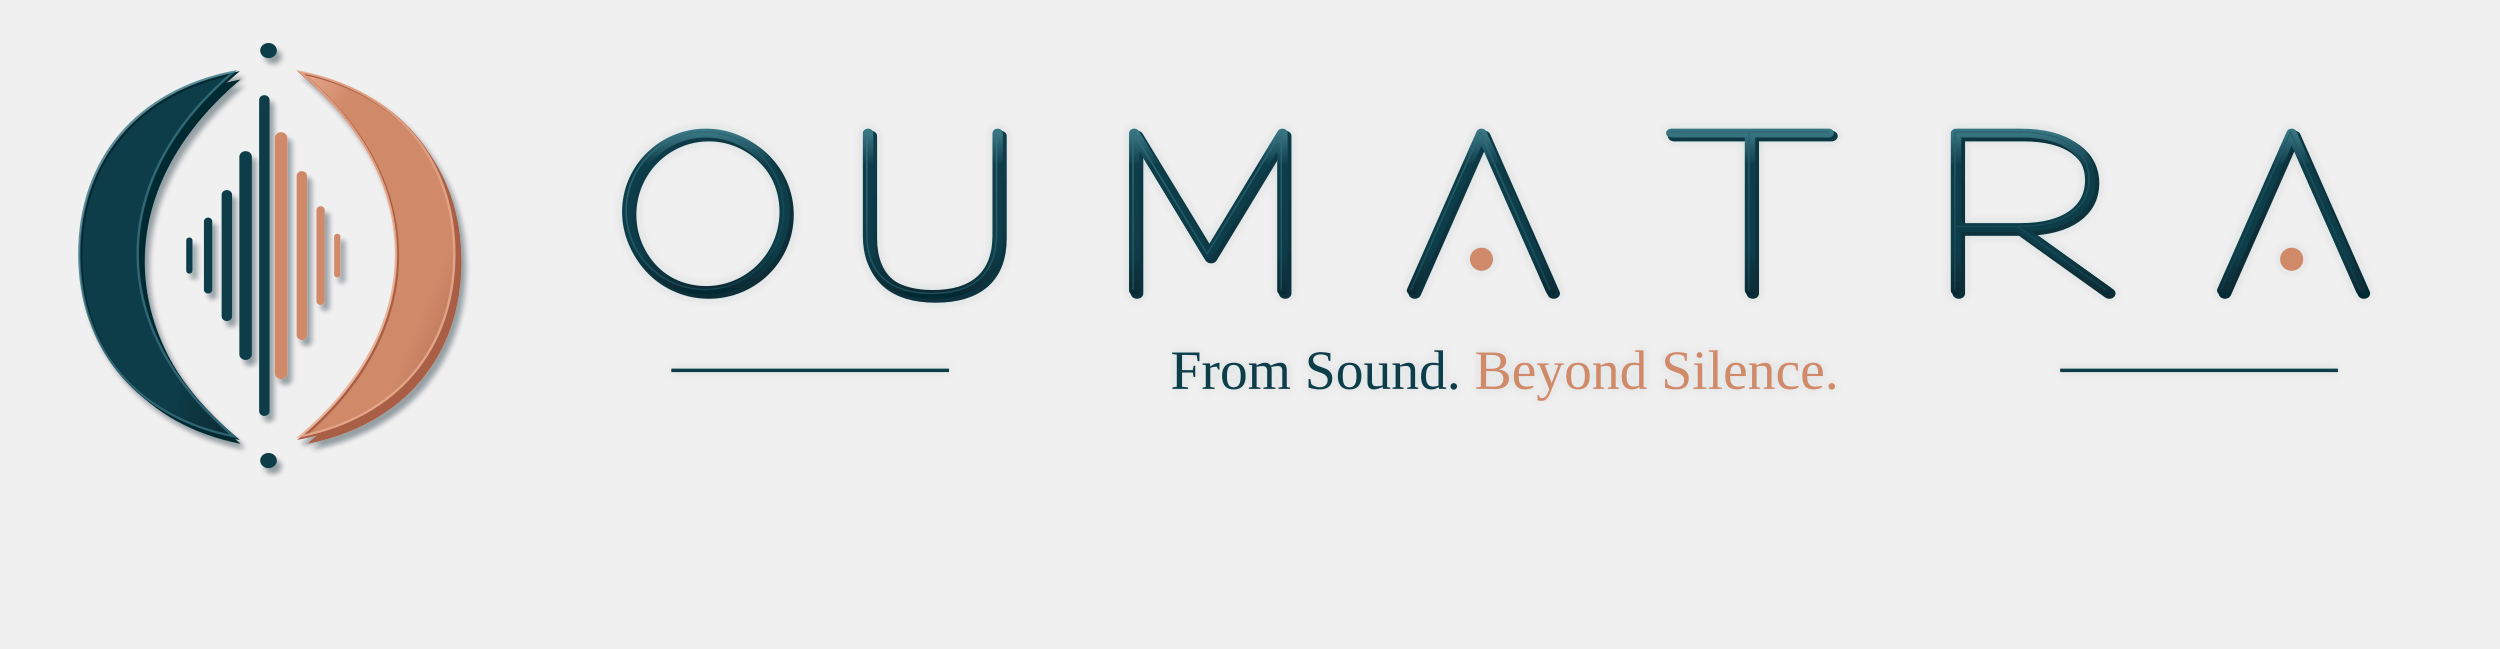
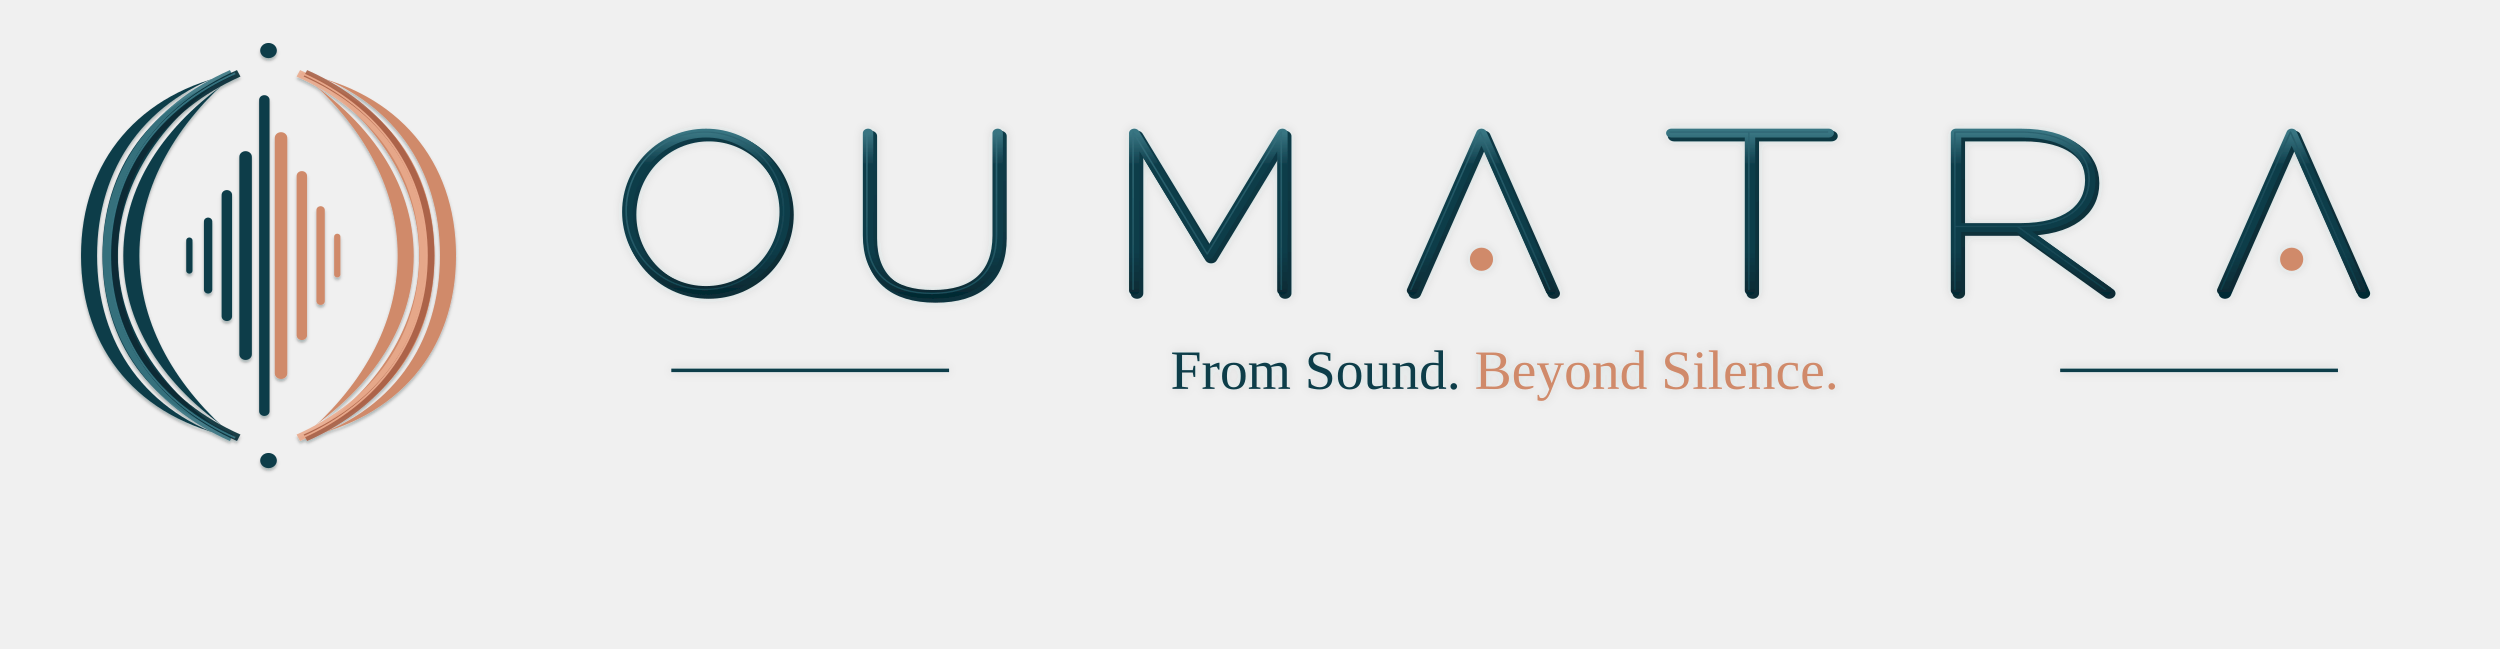
<svg xmlns="http://www.w3.org/2000/svg" viewBox="0 0 1080 280" role="img" aria-labelledby="title">
  <defs>
-     <linearGradient id="left-face" x1="0" y1="0" x2="1" y2="1">
-       <stop stop-color="#397582" />
-       <stop offset=".18" stop-color="#0E3D4A" />
-       <stop offset=".72" stop-color="#0E3D4A" />
+     <radialGradient id="left-face">
+       <stop stop-color="#0E3D4A" />
+       <stop offset=".7" stop-color="#0E3D4A" />
      <stop offset="1" stop-color="#062A33" />
-     </linearGradient>
-     <linearGradient id="right-face" x1="0" y1="0" x2="1" y2="1">
-       <stop stop-color="#E9AA8D" />
-       <stop offset=".18" stop-color="#D08A6A" />
-       <stop offset=".72" stop-color="#D08A6A" />
+     </radialGradient>
+     <radialGradient id="right-face">
+       <stop stop-color="#D08A6A" />
+       <stop offset=".7" stop-color="#D08A6A" />
      <stop offset="1" stop-color="#A85E45" />
-     </linearGradient>
+     </radialGradient>
    <linearGradient id="word-face" x1="0" y1="0" x2="0" y2="1">
      <stop stop-color="#397582" />
      <stop offset=".2" stop-color="#0E3D4A" />
      <stop offset=".72" stop-color="#0E3D4A" />
      <stop offset="1" stop-color="#062A33" />
    </linearGradient>
    <linearGradient id="word-highlight" x1="0" y1="0" x2="1" y2="1">
      <stop stop-color="#397582" />
      <stop offset="1" stop-color="#0E3D4A" />
    </linearGradient>
    <linearGradient id="word-shadow" x1="0" y1="0" x2="1" y2="1">
      <stop stop-color="#0E3D4A" />
      <stop offset="1" stop-color="#062A33" />
    </linearGradient>
    <filter id="raised" x="-30%" y="-30%" width="170%" height="180%">
-       <feDropShadow dx="2.2" dy="3.2" stdDeviation="1.25" flood-color="#061C22" flood-opacity=".38" />
+       <feDropShadow dx="0" dy="1.4" stdDeviation=".9" flood-color="#061C22" flood-opacity=".3" />
    </filter>
    <filter id="word-depth" x="-8%" y="-20%" width="116%" height="150%">
      <feGaussianBlur in="SourceAlpha" stdDeviation="2" result="glowAlpha" />
      <feFlood flood-color="#0E3D4A" flood-opacity=".14" />
      <feComposite in2="glowAlpha" operator="in" result="glow" />
      <feDropShadow dx="1.6" dy="2.4" stdDeviation="1.1" flood-color="#061C22" flood-opacity=".38" />
      <feMerge>
        <feMergeNode in="glow" />
        <feMergeNode in="SourceGraphic" />
      </feMerge>
    </filter>
+     <mask id="left-split">
+       <rect width="240" height="240" fill="#fff" />
+       <path d="M104 24C62 38 39 74 39 120s23 82 65 96" fill="none" stroke="#000" stroke-width="2.6" />
+       <path d="M104 24C72 47 49 80 49 120s23 73 55 96" fill="none" stroke="#000" stroke-width="2.6" />
+     </mask>
+     <mask id="right-split">
+       <rect width="240" height="240" fill="#fff" />
+       <path d="M136 24c42 14 65 50 65 96s-23 82-65 96" fill="none" stroke="#000" stroke-width="2.6" />
+       <path d="M136 24c32 23 55 56 55 96s-23 73-55 96" fill="none" stroke="#000" stroke-width="2.6" />
+     </mask>
  </defs>
  <g transform="translate(8 12) scale(.9 .82)">
    <g filter="url(#raised)">
-       <path d="M104 24C58 34 30 70 30 120s28 86 74 96C76 190 58 157 58 120s18-70 46-96Z" fill="#062A33" transform="translate(2.6 3.2)" />
-       <path d="M136 24c46 10 74 46 74 96s-28 86-74 96c28-26 46-59 46-96s-18-70-46-96Z" fill="#A85E45" transform="translate(2.6 3.2)" />
-       <path d="M104 24C58 34 30 70 30 120s28 86 74 96C76 190 58 157 58 120s18-70 46-96Z" fill="url(#left-face)" stroke="#062A33" stroke-width="1.35" />
-       <path d="M136 24c46 10 74 46 74 96s-28 86-74 96c28-26 46-59 46-96s-18-70-46-96Z" fill="url(#right-face)" stroke="#A85E45" stroke-width="1.35" />
-       <path d="M104 24C58 34 30 70 30 120s28 86 74 96C76 190 58 157 58 120s18-70 46-96Z" fill="none" stroke="#397582" stroke-opacity=".8" stroke-width="1.15" transform="translate(-.8 -.8)" />
-       <path d="M136 24c46 10 74 46 74 96s-28 86-74 96c28-26 46-59 46-96s-18-70-46-96Z" fill="none" stroke="#E9AA8D" stroke-opacity=".85" stroke-width="1.15" transform="translate(-.8 -.8)" />
+       <path d="M104 24C58 34 30 70 30 120s28 86 74 96C76 190 58 157 58 120s18-70 46-96Z" fill="#0E3D4A" mask="url(#left-split)" />
+       <path d="M136 24c46 10 74 46 74 96s-28 86-74 96c28-26 46-59 46-96s-18-70-46-96Z" fill="#D08A6A" mask="url(#right-split)" />
+       <g fill="none" stroke-linecap="butt">
+         <path d="M104 24C67 42 44 76 44 120s23 78 60 96" stroke="#397582" stroke-opacity=".9" stroke-width="3.8" transform="translate(-1.7 0)" />
+         <path d="M104 24C67 42 44 76 44 120s23 78 60 96" stroke="#062A33" stroke-opacity=".88" stroke-width="3.8" transform="translate(1.7 0)" />
+         <path d="M104 24C67 42 44 76 44 120s23 78 60 96" stroke="#397582" stroke-opacity=".96" stroke-width=".9" />
+         <path d="M136 24c37 18 60 52 60 96s-23 78-60 96" stroke="#E9AA8D" stroke-opacity=".9" stroke-width="3.8" transform="translate(-1.7 0)" />
+         <path d="M136 24c37 18 60 52 60 96s-23 78-60 96" stroke="#A85E45" stroke-opacity=".88" stroke-width="3.8" transform="translate(1.7 0)" />
+         <path d="M136 24c37 18 60 52 60 96s-23 78-60 96" stroke="#E9AA8D" stroke-opacity=".96" stroke-width=".9" />
+       </g>
      <g fill="none" stroke-linecap="round">
        <path d="M82 112v16" stroke="#0E3D4A" stroke-width="3" />
        <path d="M91 102v36" stroke="#0E3D4A" stroke-width="4" />
        <path d="M100 88v64" stroke="#0E3D4A" stroke-width="5" />
        <path d="M109 68v104" stroke="#0E3D4A" stroke-width="6" />
        <path d="M118 38v164" stroke="#0E3D4A" stroke-width="5" />
        <path d="M126 58v124" stroke="#D08A6A" stroke-width="6" />
        <path d="M136 78v84" stroke="#D08A6A" stroke-width="5" />
        <path d="M145 96v48" stroke="#D08A6A" stroke-width="4" />
        <path d="M153 110v20" stroke="#D08A6A" stroke-width="3" />
      </g>
      <circle cx="120" cy="12" r="4" fill="#0E3D4A" />
      <circle cx="120" cy="228" r="4" fill="#0E3D4A" />
    </g>
  </g>
  <g filter="url(#word-depth)">
    <g transform="translate(270 32) scale(1 .85) translate(1.2 1.5)" fill="none" stroke="url(#word-shadow)" stroke-width="5.4" stroke-linecap="round" stroke-linejoin="round">
      <ellipse cx="35" cy="70" rx="34" ry="40" />
      <path d="M105 30v52c0 20 10 30 28 30s28-10 28-30V30M220 110V30l32 62 32-62v80M340 110l30-80 30 80M452 30h68m-34 0v80M575 110V30h28c20 0 30 10 30 24s-10 24-30 24h-28m27 0 38 32M690 110l30-80 30 80" />
    </g>
    <g transform="translate(270 32) scale(1 .85)" fill="none" stroke="url(#word-face)" stroke-width="4.5" stroke-linecap="round" stroke-linejoin="round">
      <ellipse cx="35" cy="70" rx="34" ry="40" />
      <path d="M105 30v52c0 20 10 30 28 30s28-10 28-30V30M220 110V30l32 62 32-62v80M340 110l30-80 30 80M452 30h68m-34 0v80M575 110V30h28c20 0 30 10 30 24s-10 24-30 24h-28m27 0 38 32M690 110l30-80 30 80" />
    </g>
    <g transform="translate(270 32) scale(1 .85) translate(-.5 -.55)" fill="none" stroke="url(#word-highlight)" stroke-opacity=".8" stroke-width=".7" stroke-linecap="round" stroke-linejoin="round">
      <ellipse cx="35" cy="70" rx="34" ry="40" />
      <path d="M105 30v52c0 20 10 30 28 30s28-10 28-30V30M220 110V30l32 62 32-62v80M340 110l30-80 30 80M452 30h68m-34 0v80M575 110V30h28c20 0 30 10 30 24s-10 24-30 24h-28m27 0 38 32M690 110l30-80 30 80" />
    </g>
    <g fill="#D08A6A">
      <circle cx="640" cy="112" r="5" />
      <circle cx="990" cy="112" r="5" />
    </g>
  </g>
  <g filter="url(#word-depth)">
    <path d="M290 160h120M890 160h120" stroke="#0E3D4A" stroke-width="1.5" />
    <text x="650" y="168" text-anchor="middle" fill="#0E3D4A" font-family="Georgia,'Times New Roman',serif" font-size="24">From Sound. <tspan fill="#D08A6A">Beyond Silence.</tspan>
    </text>
  </g>
</svg>
